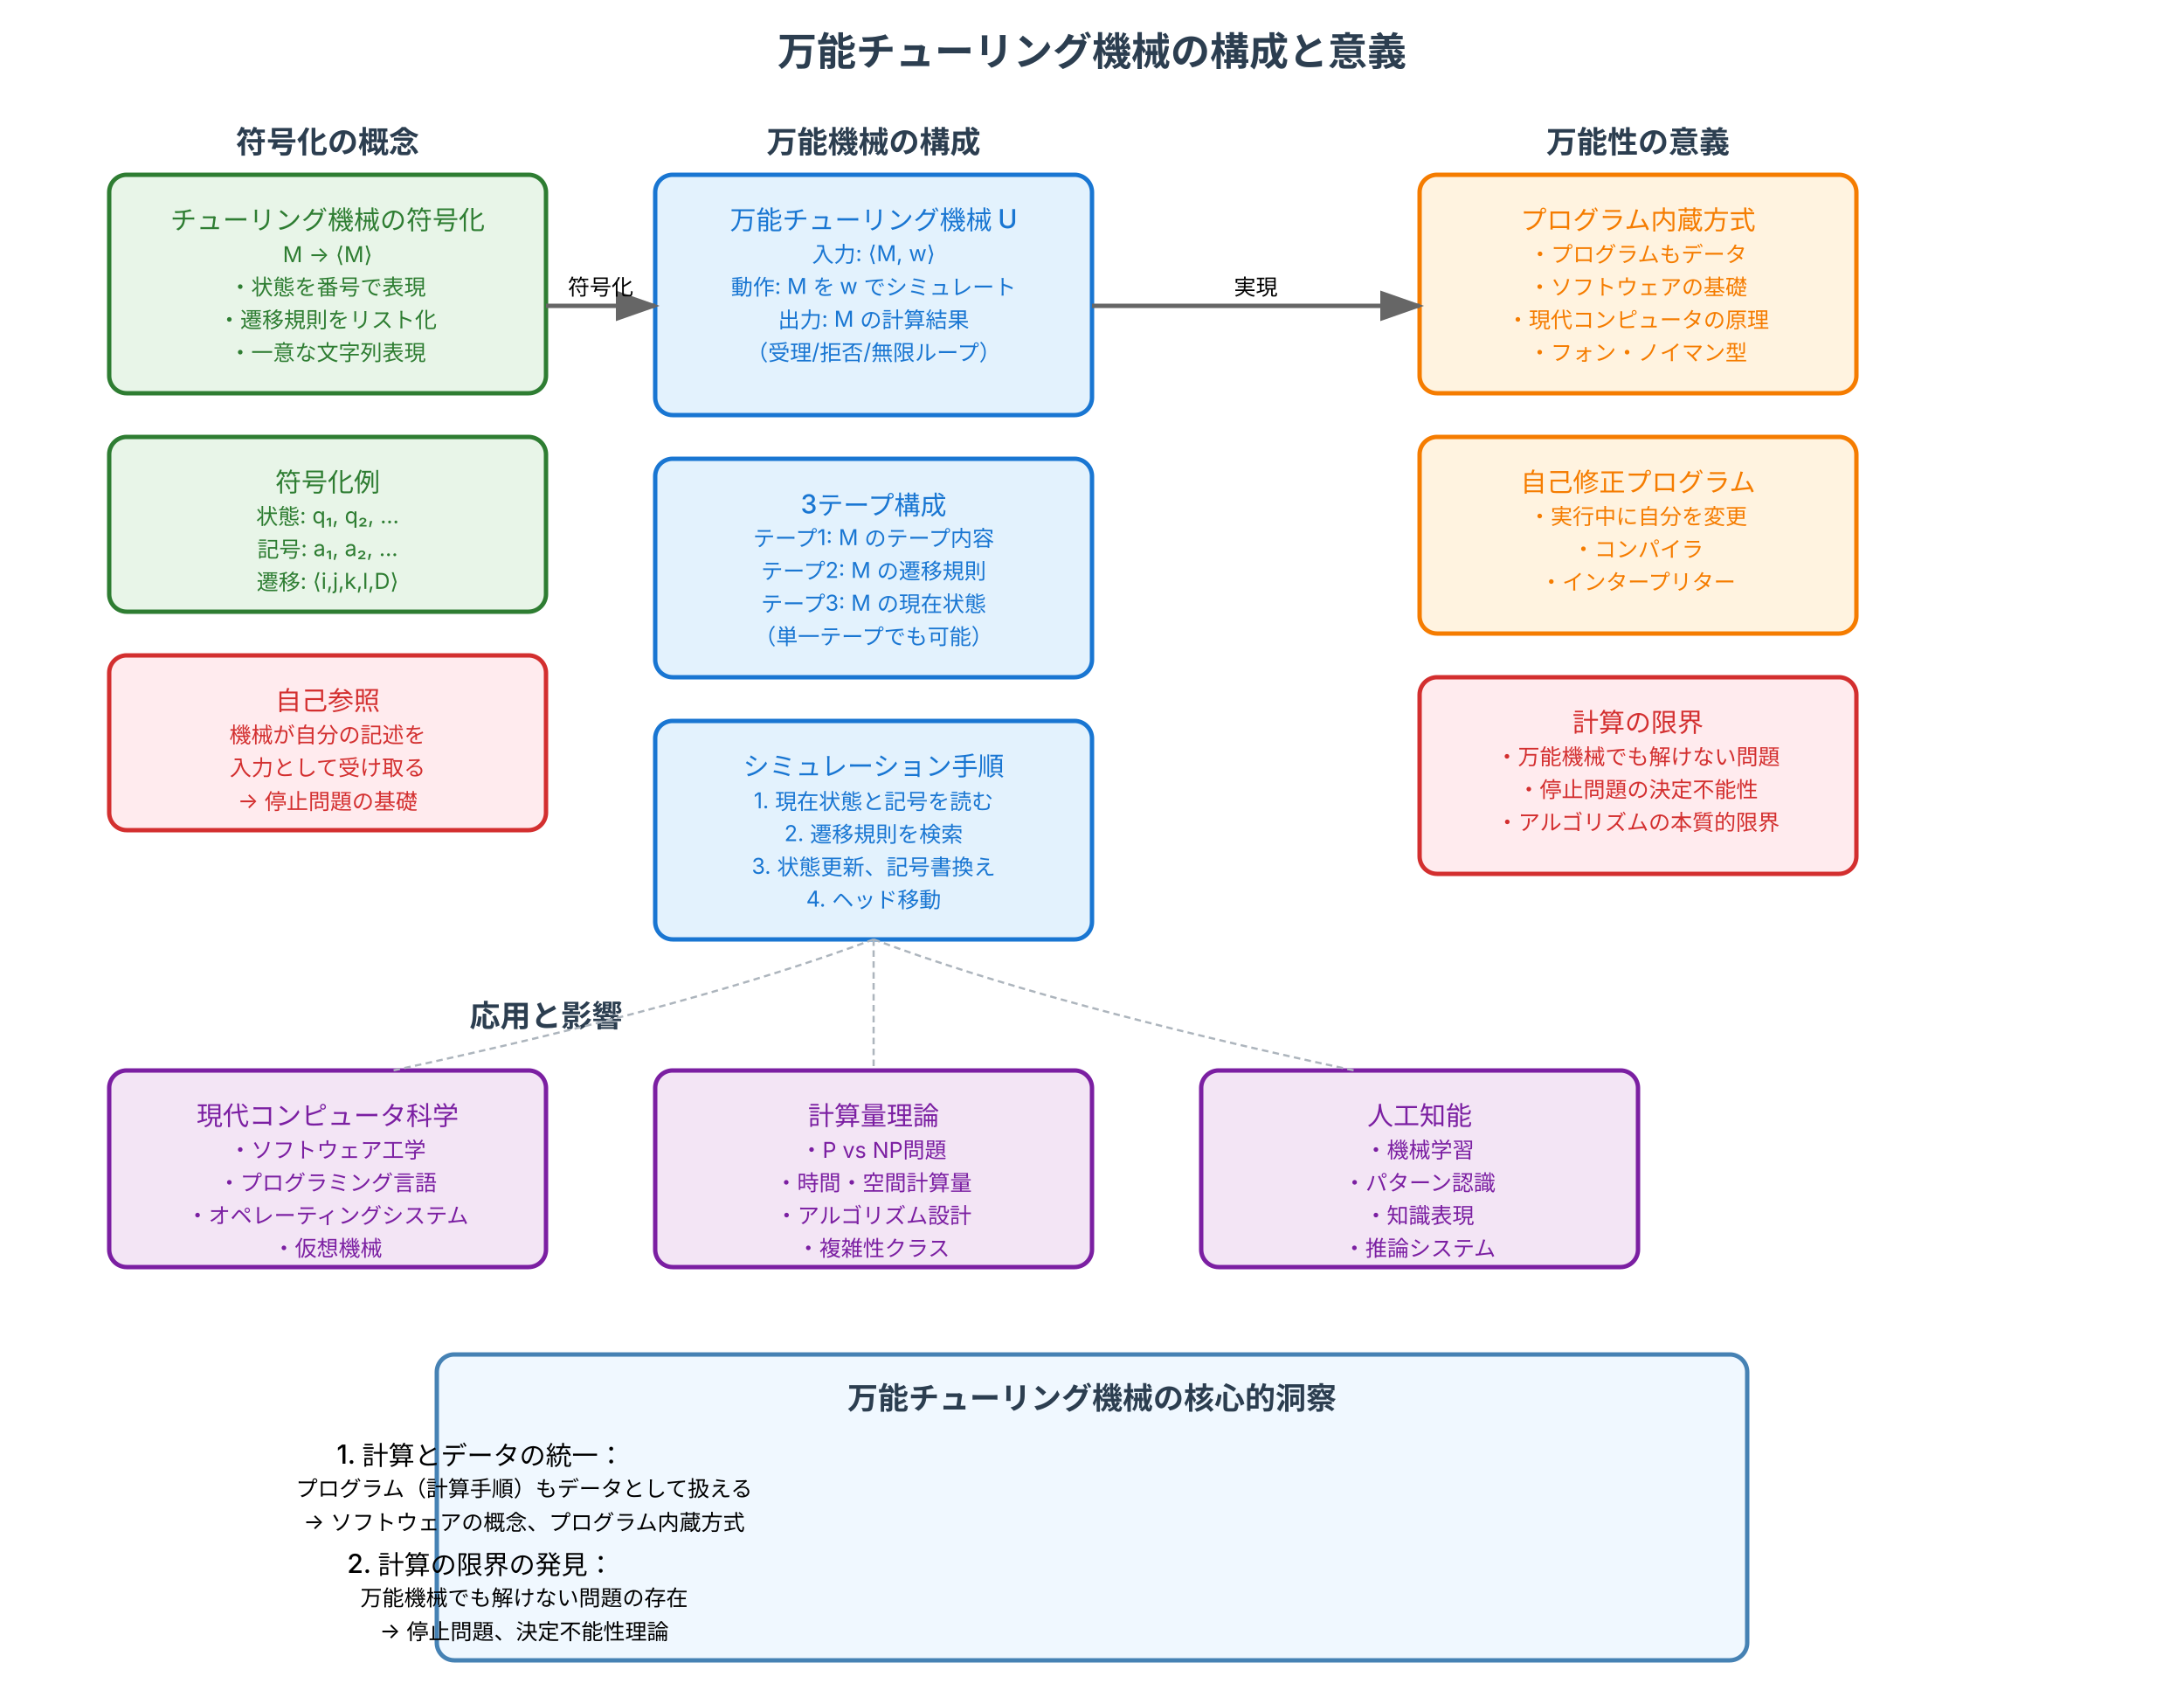
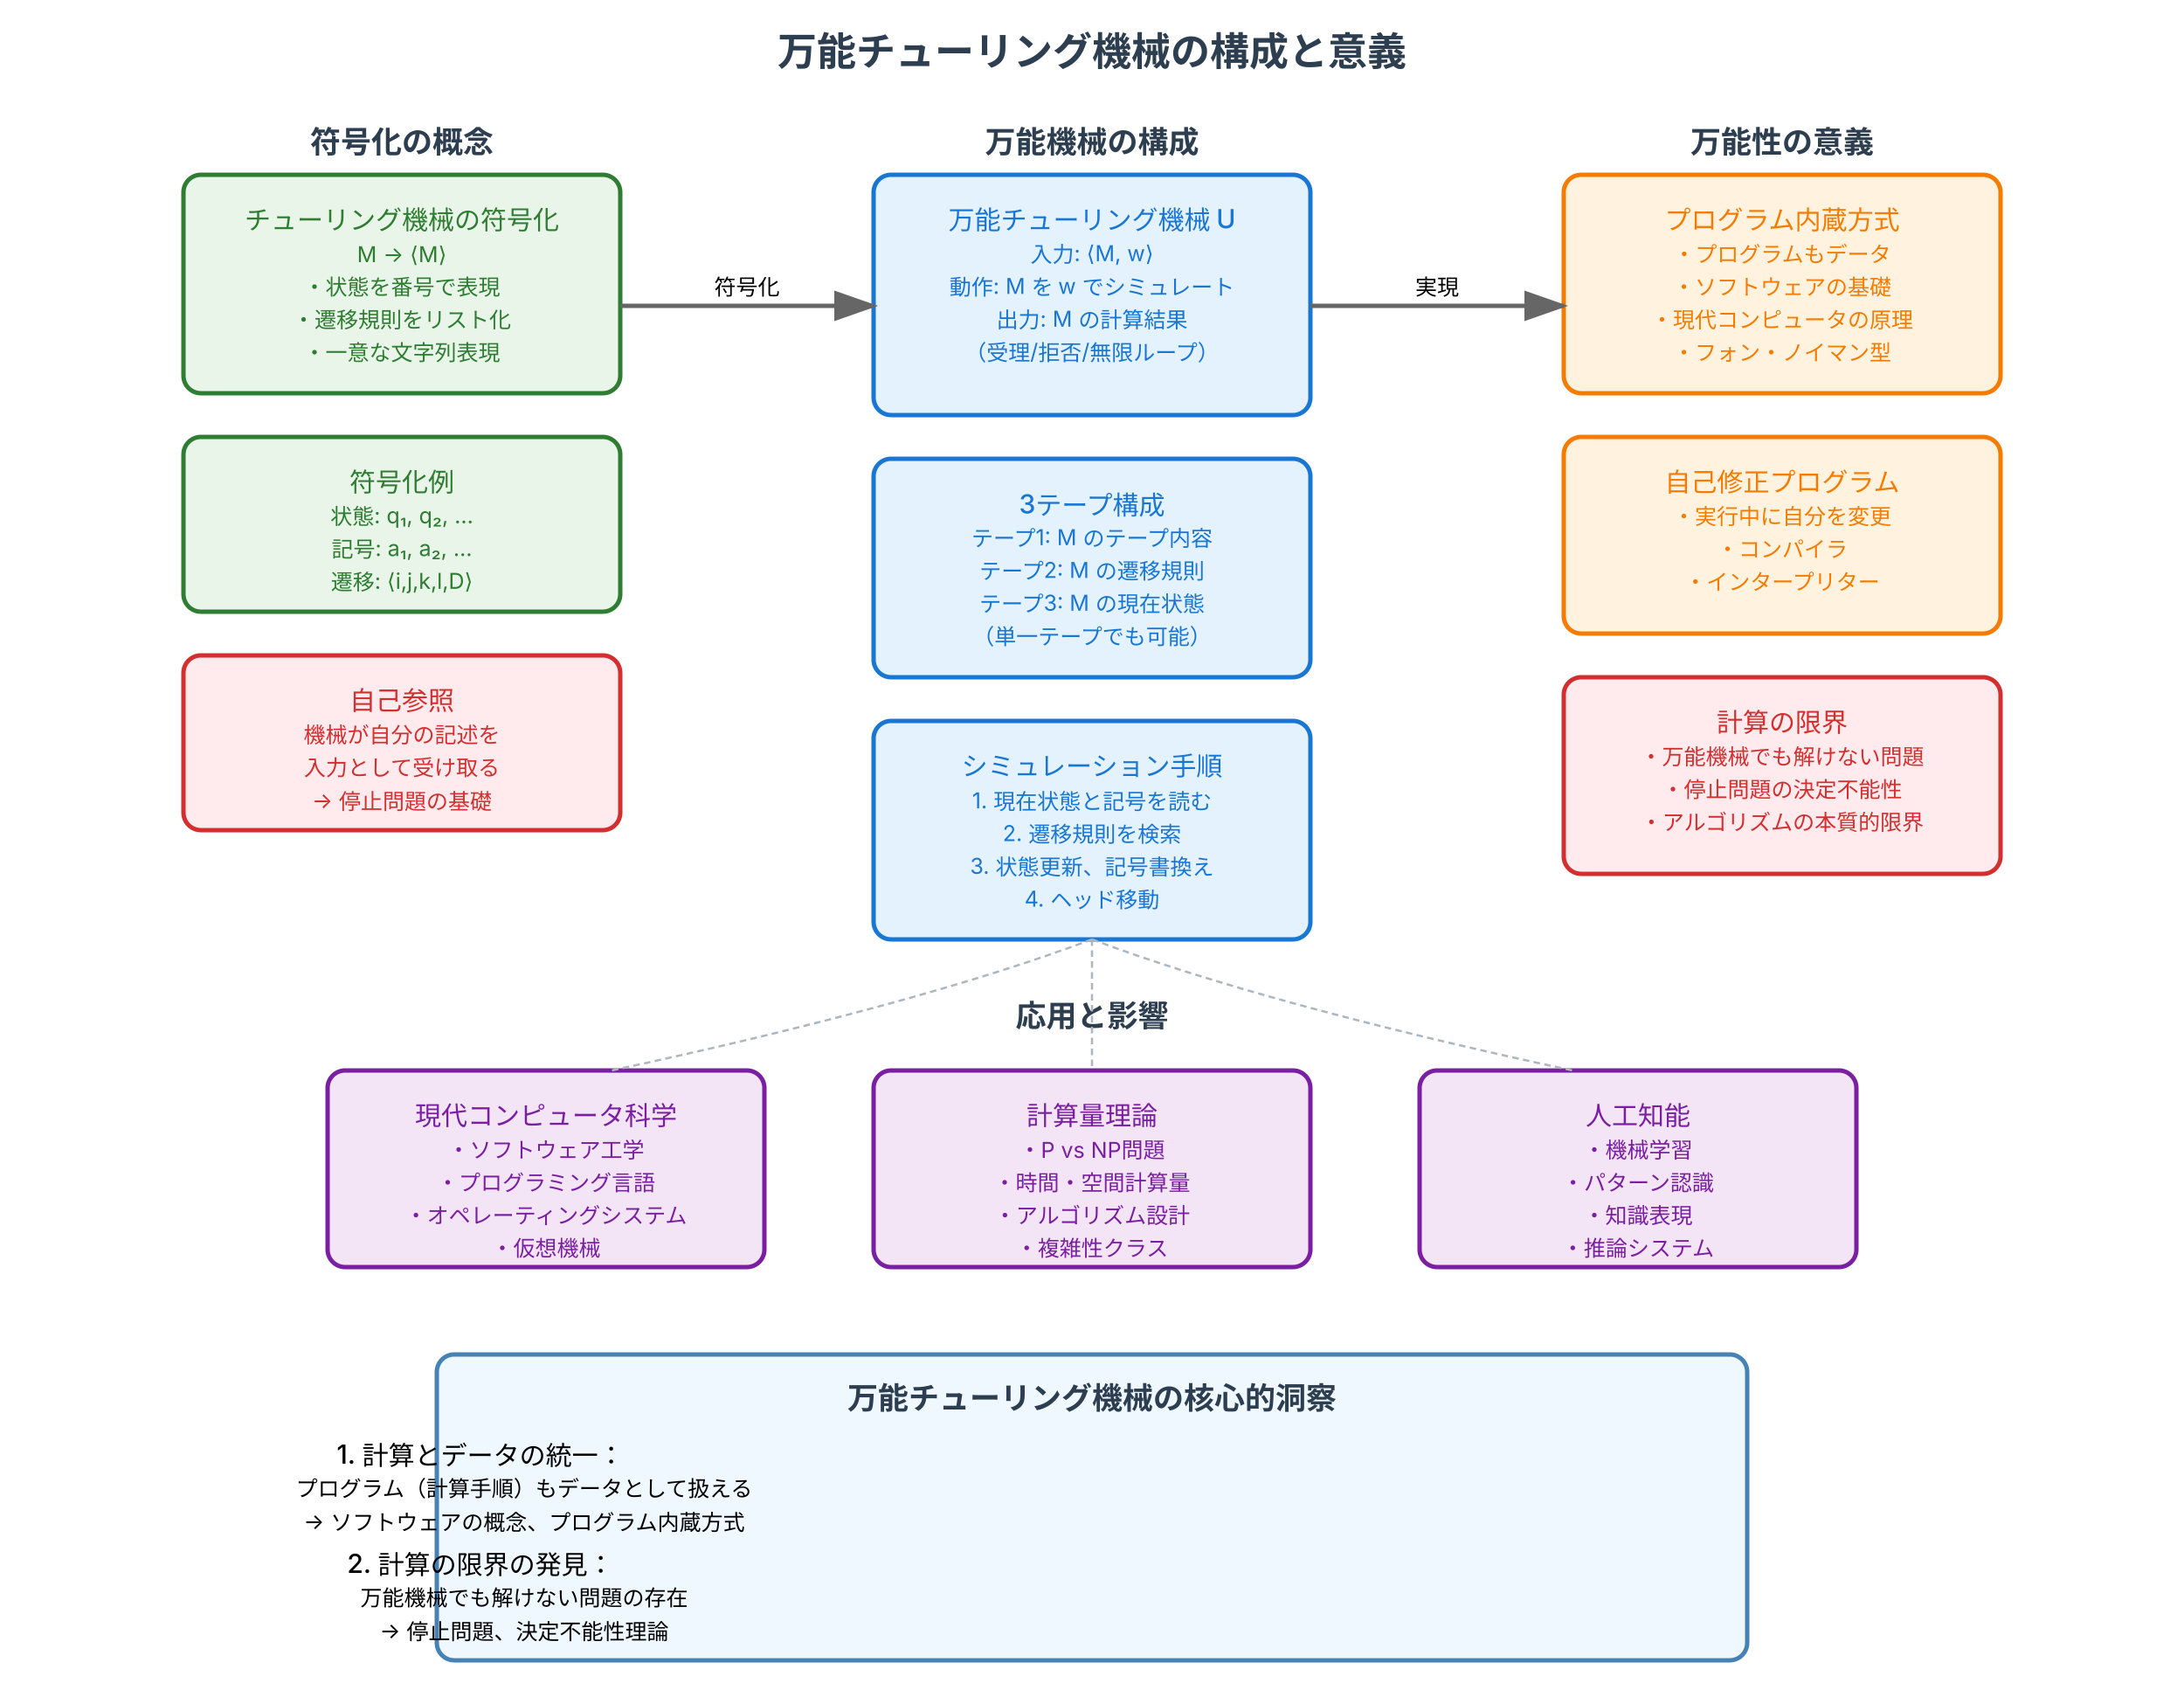
<svg xmlns="http://www.w3.org/2000/svg" viewBox="0 0 1000 780" width="1000" height="780">
  <defs>
    <style>
      .encoding-box { fill: #e8f5e8; stroke: #2e7d32; stroke-width: 2; rx: 8; }
      .utm-box { fill: #e3f2fd; stroke: #1976d2; stroke-width: 2; rx: 8; }
      .significance-box { fill: #fff3e0; stroke: #f57c00; stroke-width: 2; rx: 8; }
      .applications-box { fill: #f3e5f5; stroke: #7b1fa2; stroke-width: 2; rx: 8; }
      .selfref-box { fill: #ffebee; stroke: #d32f2f; stroke-width: 2; rx: 8; }
      
      .title-text { font-family: 'Inter', 'Helvetica Neue', Helvetica, sans-serif; font-size: 18px; font-weight: 700; fill: #2c3e50; text-anchor: middle; }
      .section-title { font-family: 'Inter', 'Helvetica Neue', Helvetica, sans-serif; font-size: 14px; font-weight: 600; fill: #2c3e50; text-anchor: middle; }
      .main-text { font-family: 'Inter', 'Helvetica Neue', Helvetica, sans-serif; font-size: 12px; font-weight: 500; text-anchor: middle; }
      .detail-text { font-family: 'Inter', 'Helvetica Neue', Helvetica, sans-serif; font-size: 10px; text-anchor: middle; }
      .flow-arrow { stroke: #666; stroke-width: 2; fill: none; marker-end: url(#arrowhead); }
      .connection-line { stroke: #adb5bd; stroke-width: 1; fill: none; stroke-dasharray: 3,2; }
    </style>
    <marker id="arrowhead" markerWidth="10" markerHeight="7" refX="9" refY="3.5" orient="auto">
      <polygon points="0 0, 10 3.5, 0 7" fill="#666" />
    </marker>
  </defs>
  <rect width="1000" height="780" fill="#ffffff" />
  <text x="500" y="30" class="title-text">万能チューリング機械の構成と意義</text>
-   <text x="150" y="70" class="section-title">符号化の概念</text>
-   <rect x="50" y="80" width="200" height="100" class="encoding-box" />
-   <text x="150" y="105" class="main-text" fill="#2e7d32">チューリング機械の符号化</text>
-   <text x="150" y="120" class="detail-text" fill="#2e7d32">M → ⟨M⟩</text>
-   <text x="150" y="135" class="detail-text" fill="#2e7d32">・状態を番号で表現</text>
-   <text x="150" y="150" class="detail-text" fill="#2e7d32">・遷移規則をリスト化</text>
-   <text x="150" y="165" class="detail-text" fill="#2e7d32">・一意な文字列表現</text>
-   <rect x="50" y="200" width="200" height="80" class="encoding-box" />
-   <text x="150" y="225" class="main-text" fill="#2e7d32">符号化例</text>
-   <text x="150" y="240" class="detail-text" fill="#2e7d32">状態: q₁, q₂, ...</text>
-   <text x="150" y="255" class="detail-text" fill="#2e7d32">記号: a₁, a₂, ...</text>
-   <text x="150" y="270" class="detail-text" fill="#2e7d32">遷移: ⟨i,j,k,l,D⟩</text>
-   <rect x="50" y="300" width="200" height="80" class="selfref-box" />
-   <text x="150" y="325" class="main-text" fill="#d32f2f">自己参照</text>
-   <text x="150" y="340" class="detail-text" fill="#d32f2f">機械が自分の記述を</text>
-   <text x="150" y="355" class="detail-text" fill="#d32f2f">入力として受け取る</text>
-   <text x="150" y="370" class="detail-text" fill="#d32f2f">→ 停止問題の基礎</text>
-   <text x="400" y="70" class="section-title">万能機械の構成</text>
-   <rect x="300" y="80" width="200" height="110" class="utm-box" />
-   <text x="400" y="105" class="main-text" fill="#1976d2">万能チューリング機械 U</text>
-   <text x="400" y="120" class="detail-text" fill="#1976d2">入力: ⟨M, w⟩</text>
-   <text x="400" y="135" class="detail-text" fill="#1976d2">動作: M を w でシミュレート</text>
-   <text x="400" y="150" class="detail-text" fill="#1976d2">出力: M の計算結果</text>
-   <text x="400" y="165" class="detail-text" fill="#1976d2">（受理/拒否/無限ループ）</text>
-   <rect x="300" y="210" width="200" height="100" class="utm-box" />
-   <text x="400" y="235" class="main-text" fill="#1976d2">3テープ構成</text>
-   <text x="400" y="250" class="detail-text" fill="#1976d2">テープ1: M のテープ内容</text>
-   <text x="400" y="265" class="detail-text" fill="#1976d2">テープ2: M の遷移規則</text>
-   <text x="400" y="280" class="detail-text" fill="#1976d2">テープ3: M の現在状態</text>
-   <text x="400" y="295" class="detail-text" fill="#1976d2">（単一テープでも可能）</text>
-   <rect x="300" y="330" width="200" height="100" class="utm-box" />
-   <text x="400" y="355" class="main-text" fill="#1976d2">シミュレーション手順</text>
-   <text x="400" y="370" class="detail-text" fill="#1976d2">1. 現在状態と記号を読む</text>
-   <text x="400" y="385" class="detail-text" fill="#1976d2">2. 遷移規則を検索</text>
-   <text x="400" y="400" class="detail-text" fill="#1976d2">3. 状態更新、記号書換え</text>
-   <text x="400" y="415" class="detail-text" fill="#1976d2">4. ヘッド移動</text>
-   <text x="750" y="70" class="section-title">万能性の意義</text>
-   <rect x="650" y="80" width="200" height="100" class="significance-box" />
-   <text x="750" y="105" class="main-text" fill="#f57c00">プログラム内蔵方式</text>
-   <text x="750" y="120" class="detail-text" fill="#f57c00">・プログラムもデータ</text>
-   <text x="750" y="135" class="detail-text" fill="#f57c00">・ソフトウェアの基礎</text>
-   <text x="750" y="150" class="detail-text" fill="#f57c00">・現代コンピュータの原理</text>
-   <text x="750" y="165" class="detail-text" fill="#f57c00">・フォン・ノイマン型</text>
-   <rect x="650" y="200" width="200" height="90" class="significance-box" />
-   <text x="750" y="225" class="main-text" fill="#f57c00">自己修正プログラム</text>
-   <text x="750" y="240" class="detail-text" fill="#f57c00">・実行中に自分を変更</text>
-   <text x="750" y="255" class="detail-text" fill="#f57c00">・コンパイラ</text>
-   <text x="750" y="270" class="detail-text" fill="#f57c00">・インタープリター</text>
-   <rect x="650" y="310" width="200" height="90" class="selfref-box" />
-   <text x="750" y="335" class="main-text" fill="#d32f2f">計算の限界</text>
-   <text x="750" y="350" class="detail-text" fill="#d32f2f">・万能機械でも解けない問題</text>
-   <text x="750" y="365" class="detail-text" fill="#d32f2f">・停止問題の決定不能性</text>
-   <text x="750" y="380" class="detail-text" fill="#d32f2f">・アルゴリズムの本質的限界</text>
-   <text x="250" y="470" class="section-title">応用と影響</text>
-   <rect x="50" y="490" width="200" height="90" class="applications-box" />
-   <text x="150" y="515" class="main-text" fill="#7b1fa2">現代コンピュータ科学</text>
-   <text x="150" y="530" class="detail-text" fill="#7b1fa2">・ソフトウェア工学</text>
-   <text x="150" y="545" class="detail-text" fill="#7b1fa2">・プログラミング言語</text>
-   <text x="150" y="560" class="detail-text" fill="#7b1fa2">・オペレーティングシステム</text>
-   <text x="150" y="575" class="detail-text" fill="#7b1fa2">・仮想機械</text>
-   <rect x="300" y="490" width="200" height="90" class="applications-box" />
-   <text x="400" y="515" class="main-text" fill="#7b1fa2">計算量理論</text>
-   <text x="400" y="530" class="detail-text" fill="#7b1fa2">・P vs NP問題</text>
-   <text x="400" y="545" class="detail-text" fill="#7b1fa2">・時間・空間計算量</text>
-   <text x="400" y="560" class="detail-text" fill="#7b1fa2">・アルゴリズム設計</text>
-   <text x="400" y="575" class="detail-text" fill="#7b1fa2">・複雑性クラス</text>
-   <rect x="550" y="490" width="200" height="90" class="applications-box" />
-   <text x="650" y="515" class="main-text" fill="#7b1fa2">人工知能</text>
-   <text x="650" y="530" class="detail-text" fill="#7b1fa2">・機械学習</text>
-   <text x="650" y="545" class="detail-text" fill="#7b1fa2">・パターン認識</text>
-   <text x="650" y="560" class="detail-text" fill="#7b1fa2">・知識表現</text>
-   <text x="650" y="575" class="detail-text" fill="#7b1fa2">・推論システム</text>
-   <line x1="250" y1="140" x2="300" y2="140" class="flow-arrow" />
-   <line x1="500" y1="140" x2="650" y2="140" class="flow-arrow" />
-   <text x="275" y="135" class="detail-text">符号化</text>
-   <text x="575" y="135" class="detail-text">実現</text>
-   <path d="M 400 430 Q 320 460 180 490" class="connection-line" />
-   <path d="M 400 430 L 400 490" class="connection-line" />
-   <path d="M 400 430 Q 480 460 620 490" class="connection-line" />
+   <text x="184" y="70" class="section-title">符号化の概念</text>
+   <rect x="84" y="80" width="200" height="100" class="encoding-box" />
+   <text x="184" y="105" class="main-text" fill="#2e7d32">チューリング機械の符号化</text>
+   <text x="184" y="120" class="detail-text" fill="#2e7d32">M → ⟨M⟩</text>
+   <text x="184" y="135" class="detail-text" fill="#2e7d32">・状態を番号で表現</text>
+   <text x="184" y="150" class="detail-text" fill="#2e7d32">・遷移規則をリスト化</text>
+   <text x="184" y="165" class="detail-text" fill="#2e7d32">・一意な文字列表現</text>
+   <rect x="84" y="200" width="200" height="80" class="encoding-box" />
+   <text x="184" y="225" class="main-text" fill="#2e7d32">符号化例</text>
+   <text x="184" y="240" class="detail-text" fill="#2e7d32">状態: q₁, q₂, ...</text>
+   <text x="184" y="255" class="detail-text" fill="#2e7d32">記号: a₁, a₂, ...</text>
+   <text x="184" y="270" class="detail-text" fill="#2e7d32">遷移: ⟨i,j,k,l,D⟩</text>
+   <rect x="84" y="300" width="200" height="80" class="selfref-box" />
+   <text x="184" y="325" class="main-text" fill="#d32f2f">自己参照</text>
+   <text x="184" y="340" class="detail-text" fill="#d32f2f">機械が自分の記述を</text>
+   <text x="184" y="355" class="detail-text" fill="#d32f2f">入力として受け取る</text>
+   <text x="184" y="370" class="detail-text" fill="#d32f2f">→ 停止問題の基礎</text>
+   <text x="500" y="70" class="section-title">万能機械の構成</text>
+   <rect x="400" y="80" width="200" height="110" class="utm-box" />
+   <text x="500" y="105" class="main-text" fill="#1976d2">万能チューリング機械 U</text>
+   <text x="500" y="120" class="detail-text" fill="#1976d2">入力: ⟨M, w⟩</text>
+   <text x="500" y="135" class="detail-text" fill="#1976d2">動作: M を w でシミュレート</text>
+   <text x="500" y="150" class="detail-text" fill="#1976d2">出力: M の計算結果</text>
+   <text x="500" y="165" class="detail-text" fill="#1976d2">（受理/拒否/無限ループ）</text>
+   <rect x="400" y="210" width="200" height="100" class="utm-box" />
+   <text x="500" y="235" class="main-text" fill="#1976d2">3テープ構成</text>
+   <text x="500" y="250" class="detail-text" fill="#1976d2">テープ1: M のテープ内容</text>
+   <text x="500" y="265" class="detail-text" fill="#1976d2">テープ2: M の遷移規則</text>
+   <text x="500" y="280" class="detail-text" fill="#1976d2">テープ3: M の現在状態</text>
+   <text x="500" y="295" class="detail-text" fill="#1976d2">（単一テープでも可能）</text>
+   <rect x="400" y="330" width="200" height="100" class="utm-box" />
+   <text x="500" y="355" class="main-text" fill="#1976d2">シミュレーション手順</text>
+   <text x="500" y="370" class="detail-text" fill="#1976d2">1. 現在状態と記号を読む</text>
+   <text x="500" y="385" class="detail-text" fill="#1976d2">2. 遷移規則を検索</text>
+   <text x="500" y="400" class="detail-text" fill="#1976d2">3. 状態更新、記号書換え</text>
+   <text x="500" y="415" class="detail-text" fill="#1976d2">4. ヘッド移動</text>
+   <text x="816" y="70" class="section-title">万能性の意義</text>
+   <rect x="716" y="80" width="200" height="100" class="significance-box" />
+   <text x="816" y="105" class="main-text" fill="#f57c00">プログラム内蔵方式</text>
+   <text x="816" y="120" class="detail-text" fill="#f57c00">・プログラムもデータ</text>
+   <text x="816" y="135" class="detail-text" fill="#f57c00">・ソフトウェアの基礎</text>
+   <text x="816" y="150" class="detail-text" fill="#f57c00">・現代コンピュータの原理</text>
+   <text x="816" y="165" class="detail-text" fill="#f57c00">・フォン・ノイマン型</text>
+   <rect x="716" y="200" width="200" height="90" class="significance-box" />
+   <text x="816" y="225" class="main-text" fill="#f57c00">自己修正プログラム</text>
+   <text x="816" y="240" class="detail-text" fill="#f57c00">・実行中に自分を変更</text>
+   <text x="816" y="255" class="detail-text" fill="#f57c00">・コンパイラ</text>
+   <text x="816" y="270" class="detail-text" fill="#f57c00">・インタープリター</text>
+   <rect x="716" y="310" width="200" height="90" class="selfref-box" />
+   <text x="816" y="335" class="main-text" fill="#d32f2f">計算の限界</text>
+   <text x="816" y="350" class="detail-text" fill="#d32f2f">・万能機械でも解けない問題</text>
+   <text x="816" y="365" class="detail-text" fill="#d32f2f">・停止問題の決定不能性</text>
+   <text x="816" y="380" class="detail-text" fill="#d32f2f">・アルゴリズムの本質的限界</text>
+   <text x="500" y="470" class="section-title">応用と影響</text>
+   <rect x="150" y="490" width="200" height="90" class="applications-box" />
+   <text x="250" y="515" class="main-text" fill="#7b1fa2">現代コンピュータ科学</text>
+   <text x="250" y="530" class="detail-text" fill="#7b1fa2">・ソフトウェア工学</text>
+   <text x="250" y="545" class="detail-text" fill="#7b1fa2">・プログラミング言語</text>
+   <text x="250" y="560" class="detail-text" fill="#7b1fa2">・オペレーティングシステム</text>
+   <text x="250" y="575" class="detail-text" fill="#7b1fa2">・仮想機械</text>
+   <rect x="400" y="490" width="200" height="90" class="applications-box" />
+   <text x="500" y="515" class="main-text" fill="#7b1fa2">計算量理論</text>
+   <text x="500" y="530" class="detail-text" fill="#7b1fa2">・P vs NP問題</text>
+   <text x="500" y="545" class="detail-text" fill="#7b1fa2">・時間・空間計算量</text>
+   <text x="500" y="560" class="detail-text" fill="#7b1fa2">・アルゴリズム設計</text>
+   <text x="500" y="575" class="detail-text" fill="#7b1fa2">・複雑性クラス</text>
+   <rect x="650" y="490" width="200" height="90" class="applications-box" />
+   <text x="750" y="515" class="main-text" fill="#7b1fa2">人工知能</text>
+   <text x="750" y="530" class="detail-text" fill="#7b1fa2">・機械学習</text>
+   <text x="750" y="545" class="detail-text" fill="#7b1fa2">・パターン認識</text>
+   <text x="750" y="560" class="detail-text" fill="#7b1fa2">・知識表現</text>
+   <text x="750" y="575" class="detail-text" fill="#7b1fa2">・推論システム</text>
+   <line x1="284" y1="140" x2="400" y2="140" class="flow-arrow" />
+   <line x1="600" y1="140" x2="716" y2="140" class="flow-arrow" />
+   <text x="342" y="135" class="detail-text">符号化</text>
+   <text x="658" y="135" class="detail-text">実現</text>
+   <path d="M 500 430 Q 420 460 280 490" class="connection-line" />
+   <path d="M 500 430 L 500 490" class="connection-line" />
+   <path d="M 500 430 Q 580 460 720 490" class="connection-line" />
  <rect x="200" y="620" width="600" height="140" rx="8" fill="#f0f8ff" stroke="#4682b4" stroke-width="2" />
  <text x="500" y="645" class="section-title">万能チューリング機械の核心的洞察</text>
  <text x="220" y="670" class="main-text" text-anchor="start">1. 計算とデータの統一：</text>
  <text x="240" y="685" class="detail-text" text-anchor="start">プログラム（計算手順）もデータとして扱える</text>
  <text x="240" y="700" class="detail-text" text-anchor="start">→ ソフトウェアの概念、プログラム内蔵方式</text>
  <text x="220" y="720" class="main-text" text-anchor="start">2. 計算の限界の発見：</text>
  <text x="240" y="735" class="detail-text" text-anchor="start">万能機械でも解けない問題の存在</text>
  <text x="240" y="750" class="detail-text" text-anchor="start">→ 停止問題、決定不能性理論</text>
</svg>
